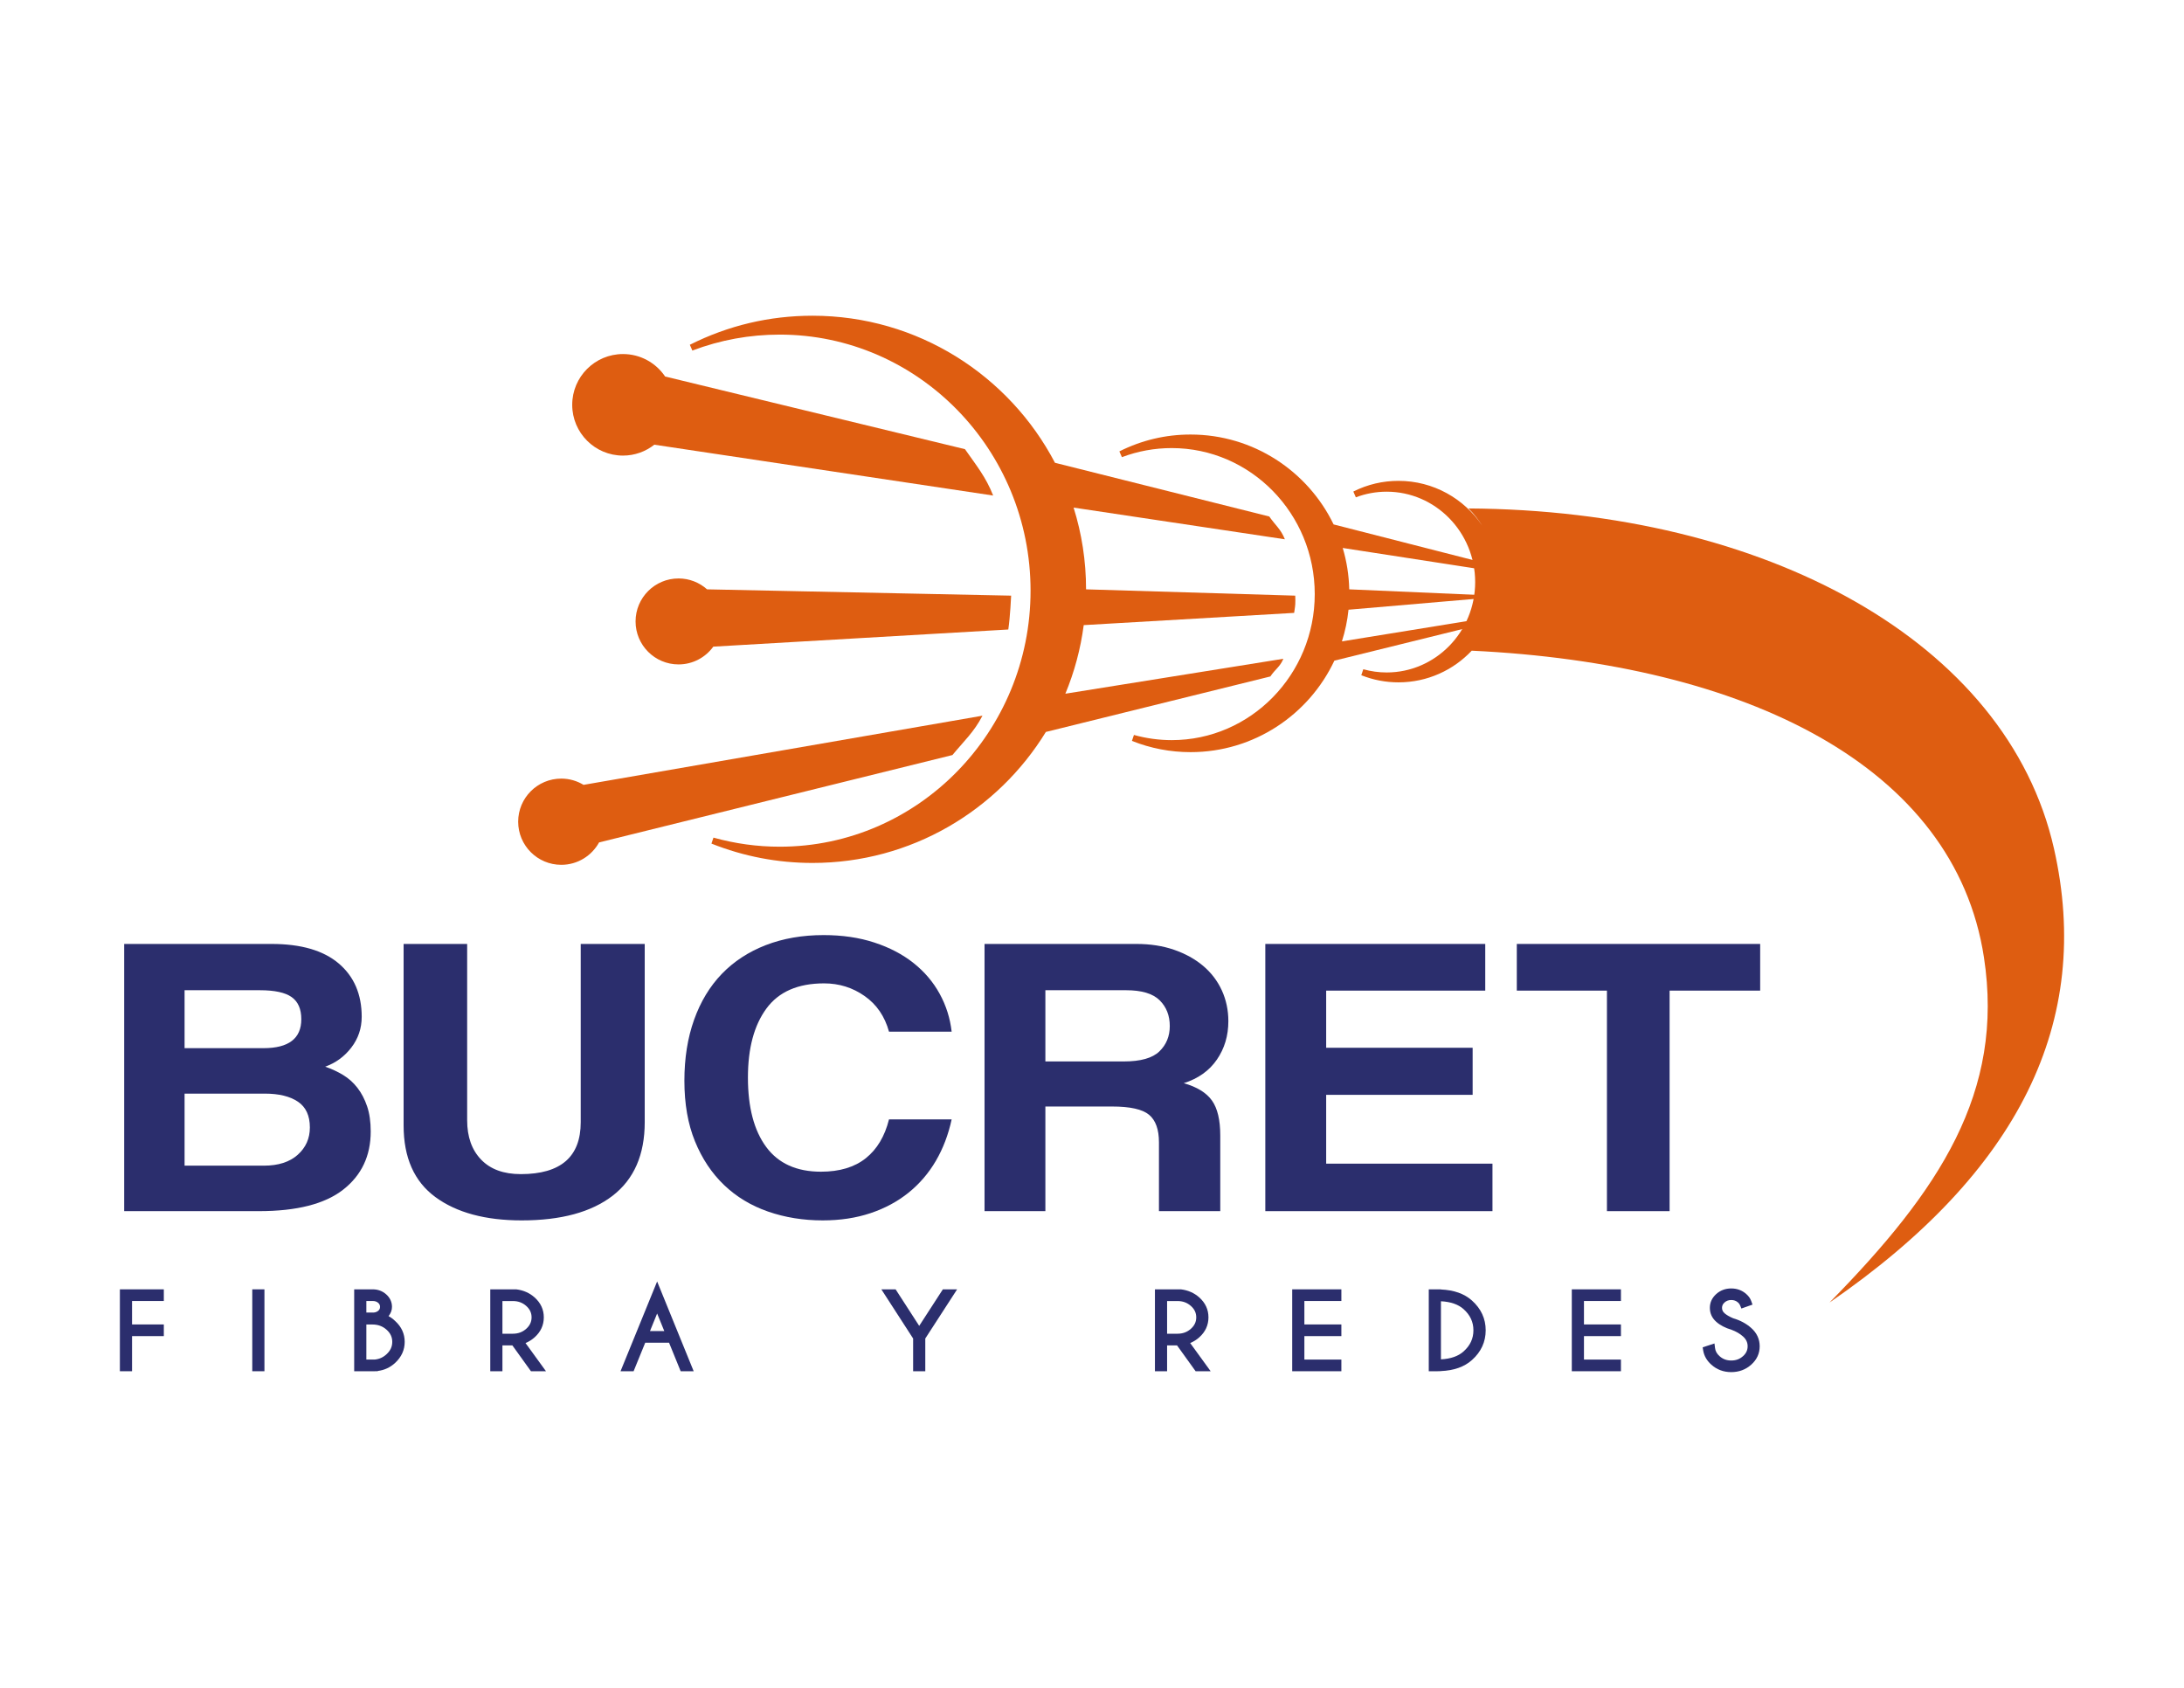
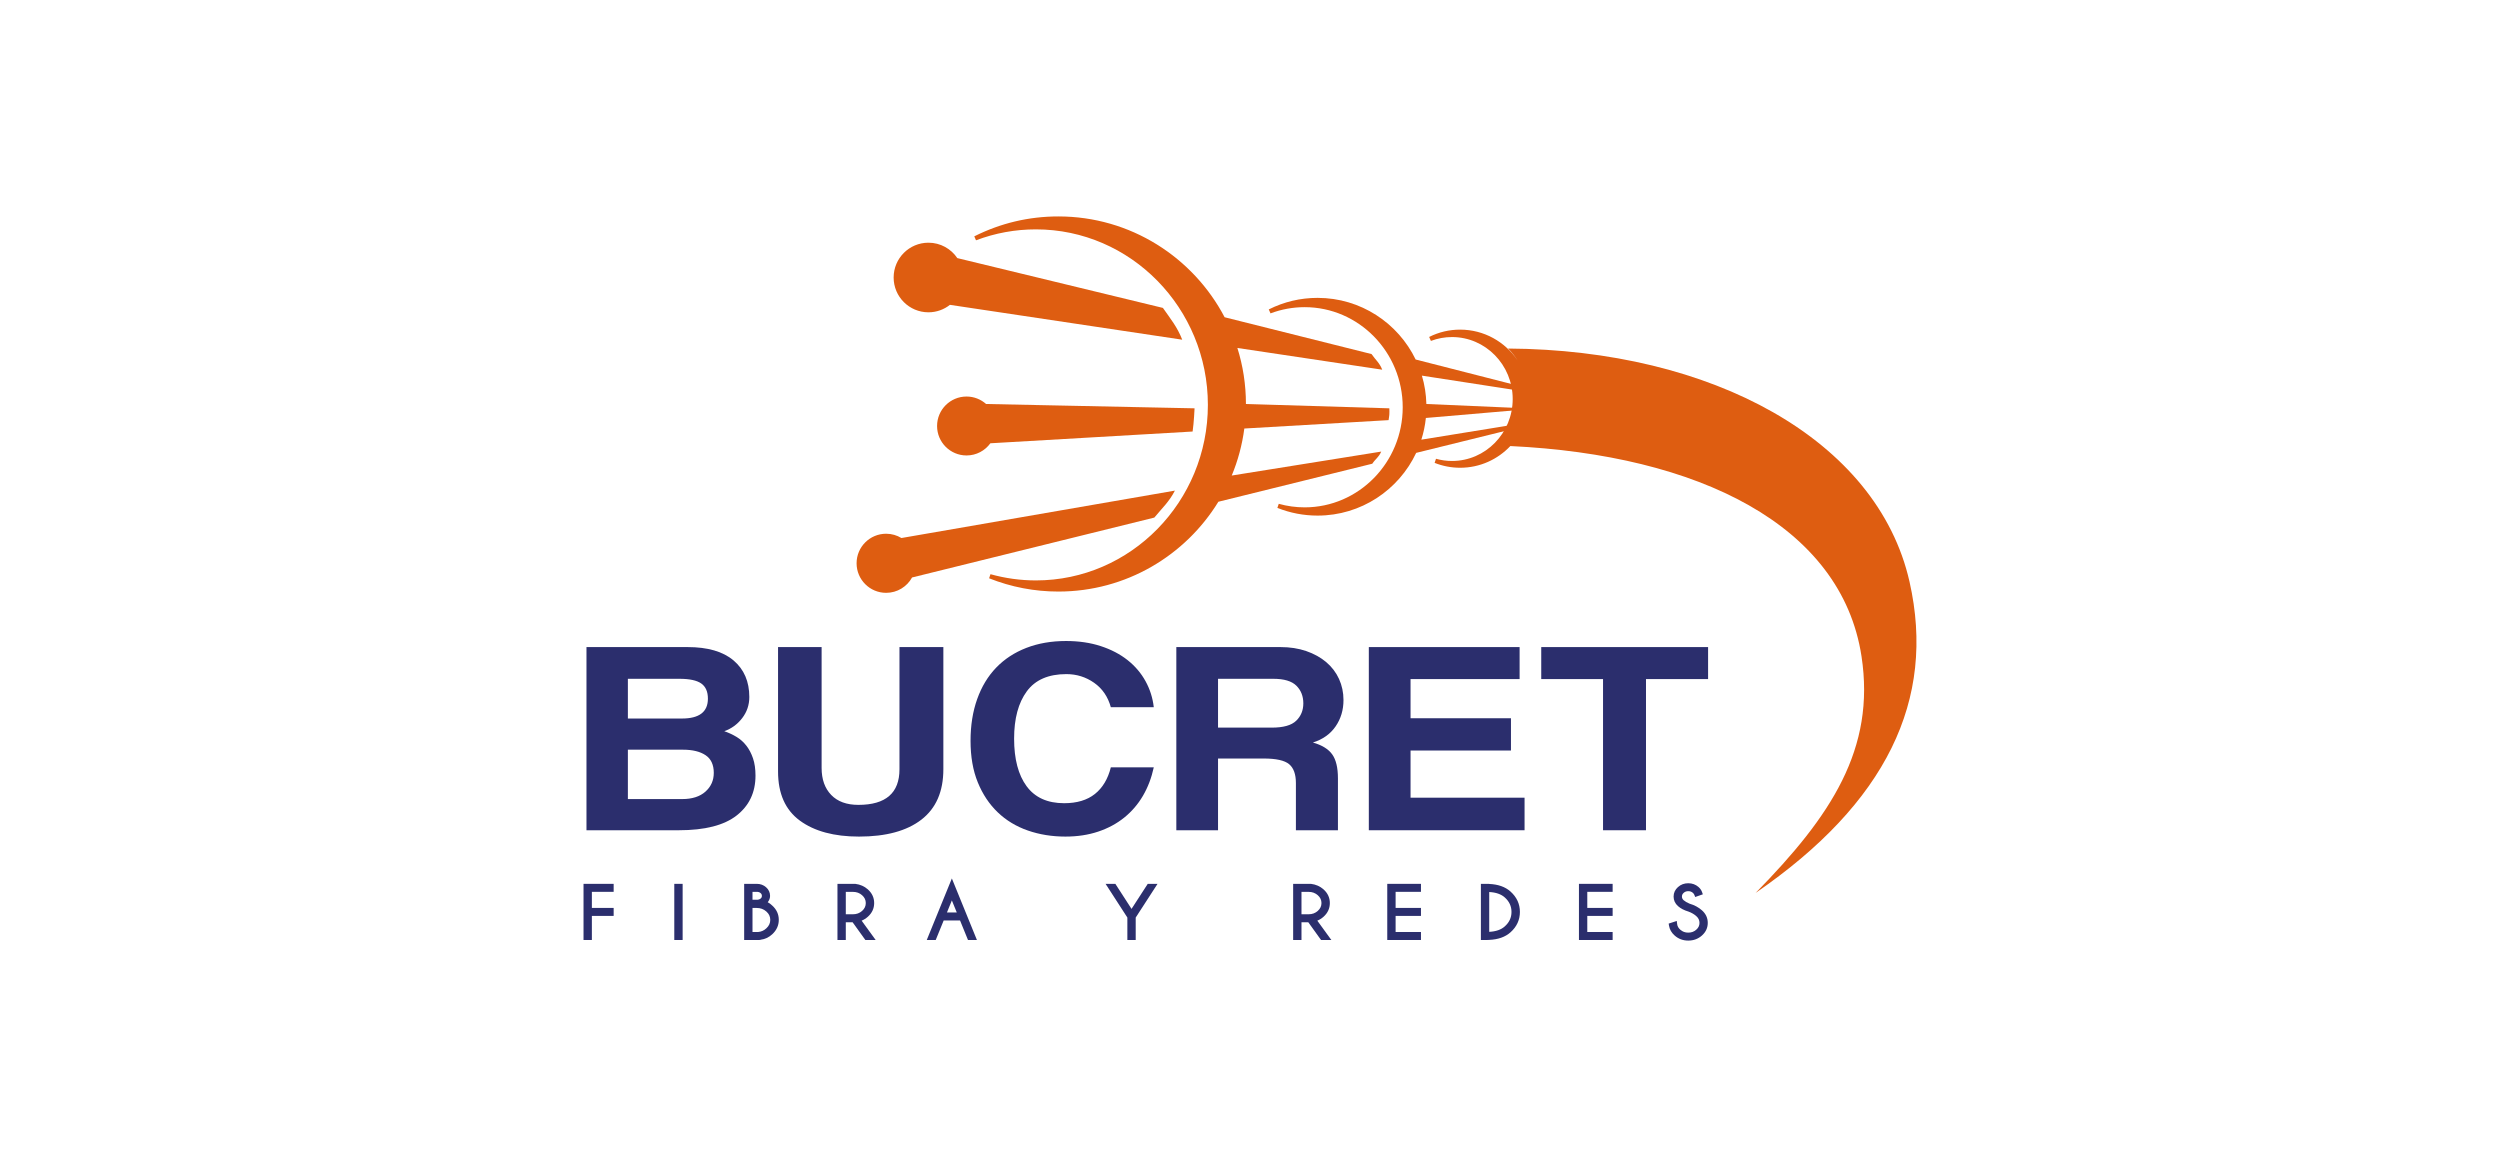
- <svg xmlns="http://www.w3.org/2000/svg" version="1.1" id="Capa_1" x="0px" y="0px" width="792px" height="612px" viewBox="0 0 792 612" enable-background="new 0 0 792 612" xml:space="preserve">
+ <svg xmlns="http://www.w3.org/2000/svg" version="1.1" id="Capa_1" x="0px" y="0px" width="242px" height="112px" viewBox="0 0 792 612" enable-background="new 0 0 792 612" xml:space="preserve">
  <g>
    <g>
      <path fill="#DE5D11" d="M360.158,179.679c-2.676-6.801-6.115-10.912-10.224-16.815l-108.74-26.344    c-3.305-4.909-8.917-8.145-15.28-8.145c-10.164,0-18.408,8.241-18.408,18.408s8.244,18.411,18.408,18.411    c4.295,0,8.236-1.483,11.367-3.949L360.158,179.679z" />
      <path fill="#DE5D11" d="M366.678,215.978l-110.268-2.287c-2.752-2.447-6.368-3.949-10.343-3.949    c-8.607,0-15.586,6.979-15.586,15.587c0,8.606,6.979,15.582,15.586,15.582c5.191,0,9.77-2.544,12.606-6.443l106.973-6.215    C366.333,223.658,366.678,215.978,366.678,215.978z" />
      <path fill="#DE5D11" d="M489.289,213.69c-0.128-5.199-0.938-10.227-2.369-15.002l52.404,8.095    c-0.277-1.783-1.362-1.197-1.904-2.871l-53.804-13.758c-9.316-19.271-29.062-32.596-51.868-32.596    c-9.058,0-17.751,2.057-25.823,6.115l0.92,2.091c5.784-2.185,11.856-3.294,18.056-3.294c28.606,0,51.874,23.75,51.874,52.946    c0,29.192-23.268,52.949-51.874,52.949c-4.619,0-9.22-0.636-13.692-1.876l-0.727,2.16c6.789,2.705,13.945,4.073,21.267,4.073    c23.034,0,42.941-13.596,52.146-33.176l53.143-13.113c1.21-1.536-1.695-0.174-0.764-1.923l-49.643,8.048    c1.169-3.681,1.985-7.518,2.391-11.479l52.137-4.476c0.467-1.689,0.489,1.156,0.688-0.627L489.289,213.69z" />
      <path fill="#DE5D11" d="M744.849,307.695C727.83,232.454,640.14,185.009,532.542,184.36c1.889,1.895,3.563,4.008,4.999,6.283    c-6.552-9.812-17.734-16.288-30.393-16.288c-5.75,0-11.261,1.303-16.382,3.874l0.916,2.098c3.578-1.356,7.337-2.045,11.177-2.045    c17.698,0,32.092,14.705,32.092,32.774c0,18.071-14.394,32.773-32.092,32.773c-2.861,0-5.71-0.393-8.478-1.165l-0.727,2.169    c4.311,1.714,8.853,2.584,13.493,2.584c10.457,0,19.889-4.42,26.556-11.482c99.373,4.7,175.122,41.772,185.748,111.188    c7.493,48.957-16.121,84.574-56.011,125.18C732.465,424.806,758.989,370.276,744.849,307.695z" />
      <path fill="#DE5D11" d="M469.307,222.228c0.274-2.235,0.437-2.213,0.437-4.522c0-0.58-0.022-1.153-0.038-1.728l-75.859-2.287    c0-10.323-1.582-20.275-4.518-29.639l76.615,11.492c-1.499-3.75-3.4-5-5.657-8.264l-77.715-19.477    c-16.588-31.668-49.775-53.324-87.931-53.324c-15.606,0-30.57,3.544-44.482,10.535l0.917,2.095    c10.138-3.84,20.786-5.785,31.664-5.785c50.168,0,90.98,41.651,90.98,92.843s-40.813,92.843-90.98,92.843    c-8.096,0-16.172-1.113-24.011-3.295l-0.731,2.166c11.704,4.657,24.031,7.017,36.644,7.017c35.77,0,67.175-19.028,84.628-47.498    l81.407-20.12c1.836-2.73,3.416-3.351,4.731-6.417l-79.068,12.67c3.25-7.839,5.52-16.18,6.659-24.87L469.307,222.228z" />
      <path fill="#DE5D11" d="M356.282,259.505l-144.661,25.079c-2.358-1.428-5.121-2.27-8.081-2.27c-8.63,0-15.633,6.997-15.633,15.628    c0,8.634,7.002,15.635,15.633,15.635c5.91,0,11.051-3.285,13.708-8.123l128.138-31.68    C349.576,268.69,353.224,265.431,356.282,259.505z" />
    </g>
    <g>
      <path fill="#2B2E6D" d="M45.035,439.153v-96.885h53.444c10.677,0,18.793,2.355,24.352,7.074    c5.557,4.719,8.336,11.166,8.336,19.332c0,4.186-1.258,7.904-3.762,11.164c-2.502,3.258-5.663,5.57-9.477,6.932    c2.288,0.779,4.435,1.777,6.454,2.99c2.018,1.217,3.762,2.773,5.23,4.668c1.471,1.895,2.645,4.137,3.516,6.715    c0.871,2.576,1.308,5.615,1.308,9.119c0,8.852-3.326,15.881-9.969,21.082c-6.648,5.205-16.834,7.809-30.563,7.809H45.035z     M66.934,359.046v21.012h28.6c9.154,0,13.73-3.5,13.73-10.504c0-3.697-1.172-6.371-3.514-8.027    c-2.342-1.654-6.184-2.48-11.521-2.48H66.934z M95.7,422.661c5.23,0,9.316-1.313,12.257-3.936c2.942-2.629,4.414-5.93,4.414-9.924    c0-4.277-1.446-7.395-4.331-9.336c-2.888-1.945-6.893-2.924-12.014-2.924H66.934v26.119H95.7z" />
      <path fill="#2B2E6D" d="M210.592,342.269h23.21v64.637c0,11.77-3.868,20.646-11.604,26.631    c-7.736,5.982-18.742,8.971-33.014,8.971c-13.186,0-23.618-2.82-31.296-8.459c-7.683-5.643-11.525-14.301-11.525-25.977v-65.803    h23.045v63.91c0,6.031,1.689,10.795,5.069,14.295c3.374,3.504,8.171,5.256,14.378,5.256c14.49,0,21.737-6.275,21.737-18.824    V342.269z" />
      <path fill="#2B2E6D" d="M345.103,405.884c-1.2,5.545-3.107,10.553-5.721,15.029c-2.615,4.473-5.914,8.316-9.888,11.529    c-3.98,3.207-8.582,5.688-13.811,7.438c-5.231,1.752-11.004,2.627-17.327,2.627c-7.082,0-13.699-1.072-19.853-3.207    c-6.16-2.143-11.473-5.352-15.938-9.631c-4.468-4.283-7.981-9.557-10.542-15.834c-2.562-6.271-3.838-13.594-3.838-21.959    c0-8.172,1.17-15.541,3.513-22.107c2.344-6.564,5.691-12.109,10.049-16.633c4.357-4.519,9.67-7.997,15.94-10.435    c6.26-2.425,13.262-3.644,20.999-3.644c6.754,0,12.885,0.897,18.386,2.702c5.503,1.796,10.244,4.28,14.218,7.437    c3.976,3.161,7.136,6.885,9.48,11.166c2.342,4.279,3.784,8.852,4.334,13.713h-22.719c-1.529-5.541-4.468-9.85-8.826-12.91    c-4.357-3.066-9.262-4.6-14.708-4.6c-9.48,0-16.456,3.041-20.919,9.119c-4.473,6.082-6.705,14.422-6.705,25.023    c0,10.799,2.208,19.189,6.621,25.172c4.414,5.98,11.03,8.971,19.859,8.971c6.751,0,12.175-1.629,16.261-4.885    c4.086-3.26,6.889-7.955,8.417-14.082H345.103z" />
      <path fill="#2B2E6D" d="M420.281,439.153v-24.951c0-4.672-1.2-8-3.591-9.996c-2.4-1.994-6.866-2.992-13.409-2.992h-24.188v37.939    h-22.062v-96.885h55.081c5.005,0,9.553,0.703,13.643,2.113c4.092,1.414,7.599,3.359,10.544,5.834    c2.942,2.484,5.205,5.451,6.788,8.902c1.574,3.457,2.36,7.174,2.36,11.16c0,5.252-1.381,9.9-4.165,13.938    c-2.776,4.035-6.782,6.885-12.009,8.539c4.791,1.361,8.194,3.451,10.211,6.271c2.02,2.82,3.029,7.053,3.029,12.695v27.432H420.281    z M379.093,359.046v25.826h28.438c6.103,0,10.404-1.215,12.913-3.65c2.506-2.424,3.762-5.49,3.762-9.188    c0-3.797-1.225-6.91-3.678-9.342c-2.453-2.428-6.515-3.646-12.178-3.646H379.093z" />
      <path fill="#2B2E6D" d="M458.85,439.153v-96.885h79.755v16.924H480.92v20.721h53.115v17.068H480.92v24.953h60.306v17.219H458.85z" />
      <path fill="#2B2E6D" d="M582.736,439.153v-79.961H550.05v-16.924h88.254v16.924h-32.846v79.961H582.736z" />
    </g>
    <g>
      <polygon fill="#2B2E6D" points="43.473,497.202 47.885,497.202 47.885,484.464 59.408,484.464 59.408,480.237 47.885,480.237     47.885,471.731 59.408,471.731 59.408,467.505 43.473,467.505   " />
      <rect x="91.481" y="467.505" fill="#2B2E6D" width="4.414" height="29.697" />
      <path fill="#2B2E6D" d="M143.305,479.003c-0.76-0.746-1.563-1.342-2.4-1.781c0.826-1.037,1.242-2.166,1.242-3.354    c0-1.781-0.711-3.316-2.11-4.557c-1.353-1.199-2.997-1.807-4.876-1.807h-6.72v29.697h7.209l1.355-0.02v-0.086    c2.386-0.287,4.5-1.266,6.292-2.924c2.294-2.127,3.46-4.691,3.46-7.619C146.757,483.612,145.595,481.069,143.305,479.003z     M135.822,492.972h-2.971v-12.719h2.179c2.042,0,3.731,0.617,5.16,1.896c1.384,1.234,2.057,2.678,2.057,4.404    c0,1.73-0.673,3.199-2.079,4.482C138.934,492.192,137.508,492.825,135.822,492.972z M137.152,475.286    c-0.439,0.363-0.971,0.574-1.618,0.633h-2.684v-4.188h2.31c0.811,0,1.453,0.217,1.972,0.66c0.467,0.402,0.681,0.857,0.681,1.477    C137.813,474.47,137.606,474.909,137.152,475.286z" />
      <path fill="#2B2E6D" d="M193.855,484.915c2.225-1.979,3.349-4.42,3.349-7.254c0-2.82-1.124-5.254-3.349-7.232    c-1.811-1.621-4.037-2.6-6.613-2.918l-9.452-0.006v29.697h4.41v-9.363h3.613l6.731,9.363h5.451l-7.423-10.225    C191.765,486.491,192.862,485.8,193.855,484.915z M182.201,471.749h3.781c1.918,0,3.51,0.584,4.854,1.783    c1.303,1.156,1.934,2.506,1.934,4.129c0,1.629-0.634,2.98-1.934,4.146c-1.35,1.203-2.936,1.789-4.854,1.789h-3.781V471.749z" />
      <path fill="#2B2E6D" d="M225.027,497.202h4.739l4.215-10.342h8.643l4.211,10.342h4.721l-13.254-32.557L225.027,497.202z     M235.71,482.634l2.592-6.367l2.595,6.367H235.71z" />
      <polygon fill="#2B2E6D" points="333.338,480.751 324.779,467.505 319.608,467.505 331.133,485.335 331.133,497.202     335.543,497.202 335.543,485.335 347.09,467.505 341.916,467.505   " />
      <path fill="#2B2E6D" d="M434.89,484.915c2.22-1.979,3.342-4.42,3.342-7.254c0-2.82-1.122-5.254-3.342-7.232    c-1.816-1.621-4.042-2.6-6.62-2.918l-9.447-0.006v29.697h4.41v-9.363h3.609l6.736,9.363h5.448l-7.422-10.225    C432.796,486.491,433.898,485.8,434.89,484.915z M423.232,471.749h3.784c1.911,0,3.5,0.584,4.847,1.783    c1.31,1.156,1.942,2.506,1.942,4.129c0,1.629-0.633,2.98-1.942,4.146c-1.347,1.203-2.936,1.789-4.847,1.789h-3.784V471.749z" />
      <polygon fill="#2B2E6D" points="468.603,497.202 486.431,497.202 486.431,492.972 473.016,492.972 473.016,484.464     486.431,484.464 486.431,480.237 473.016,480.237 473.016,471.731 486.431,471.731 486.431,467.505 468.603,467.505   " />
      <path fill="#2B2E6D" d="M533.782,471.56c-2.746-2.463-6.521-3.803-11.245-4v-0.055h-4.411v29.697h3.058l1.354-0.037v-0.023    c4.725-0.195,8.499-1.539,11.245-3.998c3.311-2.951,4.984-6.582,4.984-10.791C538.767,478.151,537.093,474.526,533.782,471.56z     M530.737,490.03c-1.917,1.723-4.669,2.68-8.2,2.861v-21.061c3.531,0.174,6.283,1.131,8.2,2.842    c2.409,2.156,3.578,4.67,3.578,7.68C534.315,485.37,533.146,487.886,530.737,490.03z" />
      <polygon fill="#2B2E6D" points="569.994,497.202 587.813,497.202 587.813,492.972 574.404,492.972 574.404,484.464     587.813,484.464 587.813,480.237 574.404,480.237 574.404,471.731 587.813,471.731 587.813,467.505 569.994,467.505   " />
      <path fill="#2B2E6D" d="M635.05,481.509c-1.783-1.588-3.983-2.771-6.552-3.52c-1.337-0.566-2.378-1.176-3.104-1.809    c-0.636-0.566-0.926-1.189-0.926-1.957c0-0.779,0.29-1.408,0.926-1.967c0.664-0.592,1.459-0.881,2.422-0.881    s1.761,0.285,2.425,0.871c0.358,0.322,0.62,0.664,0.764,1.02l0.489,1.195l4.03-1.42l-0.458-1.283    c-0.346-0.961-0.963-1.826-1.814-2.564c-1.512-1.334-3.341-2.012-5.436-2.012c-2.116,0-3.942,0.68-5.442,2.027    c-1.536,1.381-2.315,3.063-2.315,5.014c0,1.98,0.779,3.686,2.325,5.057c1.375,1.234,3.254,2.213,5.573,2.904    c1.627,0.602,3.011,1.406,4.111,2.395c1.141,1.01,1.689,2.178,1.689,3.57c0,1.412-0.549,2.592-1.689,3.594    c-1.179,1.057-2.568,1.566-4.252,1.566c-1.674,0-3.058-0.51-4.232-1.566c-0.979-0.865-1.521-1.844-1.652-2.977l-0.199-1.635    l-4.279,1.396l0.184,1.148c0.327,1.951,1.321,3.686,2.948,5.135c1.995,1.799,4.427,2.709,7.231,2.709    c2.799,0,5.23-0.904,7.234-2.688c2.042-1.824,3.079-4.07,3.079-6.684C638.129,485.558,637.092,483.315,635.05,481.509z" />
    </g>
  </g>
</svg>
